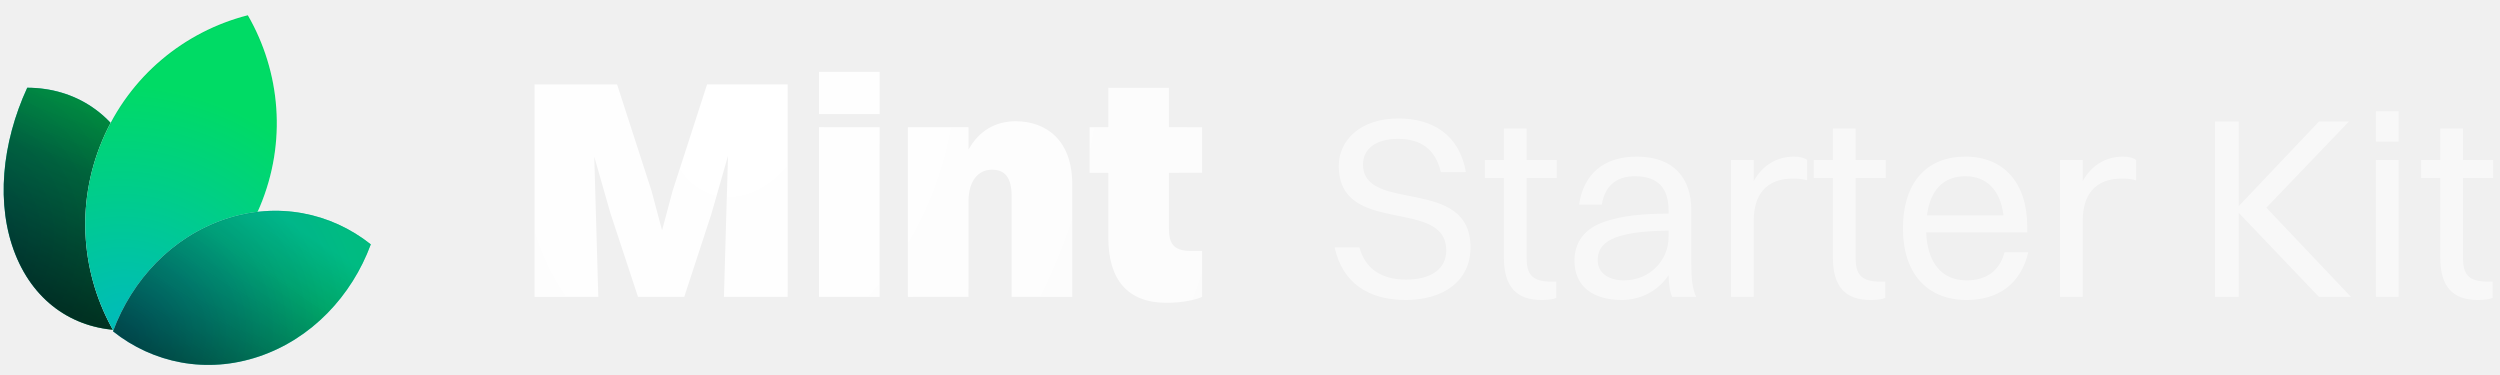
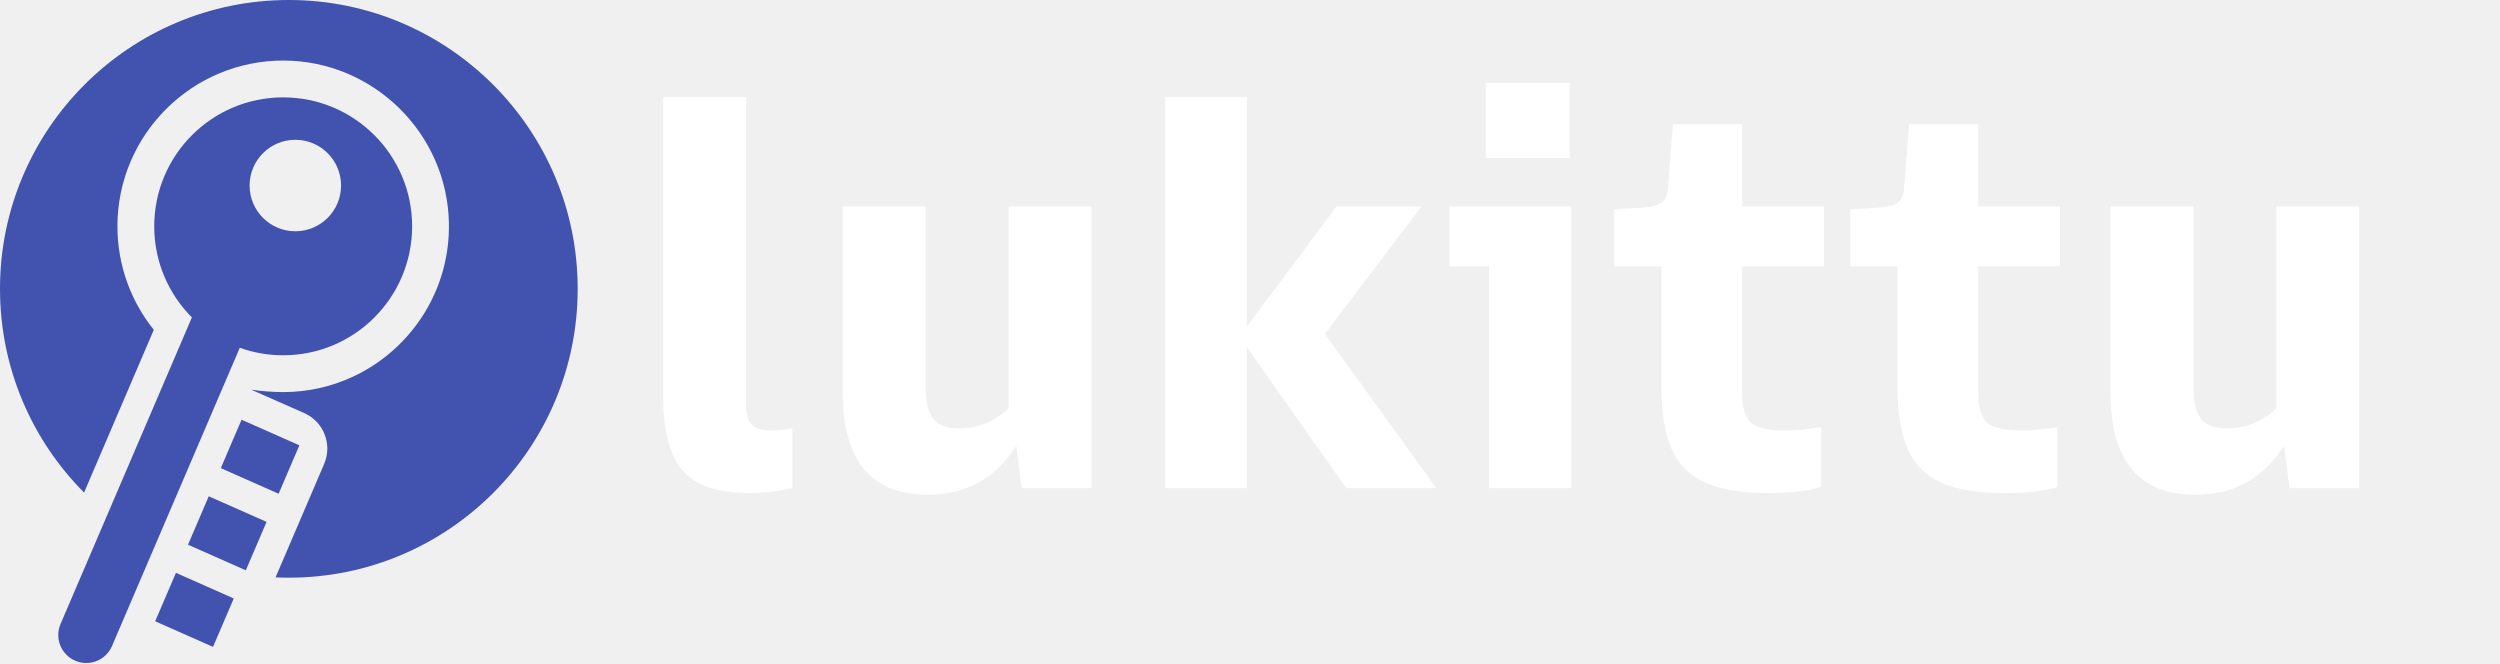
- <svg xmlns="http://www.w3.org/2000/svg" width="160" height="24" viewBox="0 0 160 24" fill="none">
-   <path d="M7.953 21.139C4.896 21.13 2.255 19.458 0.987 16.29C-0.28 13.121 0.109 9.163 1.744 5.615C4.801 5.624 7.442 7.296 8.71 10.465C9.977 13.633 9.588 17.591 7.953 21.139Z" fill="white" />
-   <path d="M7.953 21.139C4.896 21.13 2.255 19.458 0.987 16.29C-0.28 13.121 0.109 9.163 1.744 5.615C4.801 5.624 7.442 7.296 8.71 10.465C9.977 13.633 9.588 17.591 7.953 21.139Z" fill="url(#paint0_radial_115_109)" />
-   <path d="M7.953 21.139C4.896 21.13 2.255 19.458 0.987 16.29C-0.28 13.121 0.109 9.163 1.744 5.615C4.801 5.624 7.442 7.296 8.71 10.465C9.977 13.633 9.588 17.591 7.953 21.139Z" fill="black" fill-opacity="0.5" style="mix-blend-mode:hard-light" />
-   <path d="M7.953 21.139C4.896 21.13 2.255 19.458 0.987 16.29C-0.28 13.121 0.109 9.163 1.744 5.615C4.801 5.624 7.442 7.296 8.71 10.465C9.977 13.633 9.588 17.591 7.953 21.139Z" fill="url(#paint1_linear_115_109)" fill-opacity="0.5" style="mix-blend-mode:hard-light" />
-   <path d="M7.935 21.111C4.897 21.096 2.274 19.431 1.013 16.279C-0.248 13.124 0.136 9.182 1.762 5.643C4.8 5.659 7.423 7.324 8.684 10.476C9.945 13.63 9.561 17.572 7.935 21.111Z" stroke="url(#paint2_linear_115_109)" stroke-opacity="0.05" stroke-width="0.056" />
-   <path d="M7.31 21.257C11.354 20.221 14.884 17.375 16.628 13.236C18.373 9.097 17.945 4.587 15.86 0.976C11.816 2.012 8.287 4.858 6.542 8.998C4.797 13.137 5.225 17.646 7.31 21.257Z" fill="white" />
-   <path d="M7.31 21.257C11.354 20.221 14.884 17.375 16.628 13.236C18.373 9.097 17.945 4.587 15.86 0.976C11.816 2.012 8.287 4.858 6.542 8.998C4.797 13.137 5.225 17.646 7.31 21.257Z" fill="url(#paint3_radial_115_109)" />
-   <path d="M16.602 13.225C14.864 17.349 11.351 20.187 7.324 21.225C5.253 17.624 4.829 13.132 6.568 9.009C8.306 4.885 11.819 2.047 15.846 1.009C17.918 4.61 18.341 9.101 16.602 13.225Z" stroke="url(#paint4_linear_115_109)" stroke-opacity="0.05" stroke-width="0.056" />
-   <path d="M7.234 21.207C9.789 23.237 13.21 23.951 16.577 22.814C19.944 21.677 22.506 18.945 23.73 15.638C21.175 13.608 17.754 12.894 14.387 14.031C11.02 15.168 8.458 17.901 7.234 21.207Z" fill="white" />
-   <path d="M7.234 21.207C9.789 23.237 13.21 23.951 16.577 22.814C19.944 21.677 22.506 18.945 23.73 15.638C21.175 13.608 17.754 12.894 14.387 14.031C11.02 15.168 8.458 17.901 7.234 21.207Z" fill="url(#paint5_radial_115_109)" />
-   <path d="M7.234 21.207C9.789 23.237 13.21 23.951 16.577 22.814C19.944 21.677 22.506 18.945 23.73 15.638C21.175 13.608 17.754 12.894 14.387 14.031C11.02 15.168 8.458 17.901 7.234 21.207Z" fill="black" fill-opacity="0.2" style="mix-blend-mode:hard-light" />
-   <path d="M7.234 21.207C9.789 23.237 13.21 23.951 16.577 22.814C19.944 21.677 22.506 18.945 23.73 15.638C21.175 13.608 17.754 12.894 14.387 14.031C11.02 15.168 8.458 17.901 7.234 21.207Z" fill="url(#paint6_linear_115_109)" fill-opacity="0.5" style="mix-blend-mode:hard-light" />
-   <path d="M16.568 22.787C13.218 23.918 9.814 23.212 7.267 21.198C8.492 17.907 11.044 15.189 14.396 14.058C17.747 12.927 21.15 13.633 23.697 15.648C22.472 18.938 19.92 21.656 16.568 22.787Z" stroke="url(#paint7_linear_115_109)" stroke-opacity="0.05" stroke-width="0.056" />
-   <path d="M34.212 19V5.4H39.492L41.692 12.2L42.372 14.74L43.052 12.2L45.252 5.4H50.412V19H46.332L46.592 9.98L45.532 13.68L43.792 19H40.832L39.052 13.6L38.032 10.02L38.292 19H34.212ZM52.416 7.3V4.6H56.295V7.3H52.416ZM52.416 19V8.14H56.295V19H52.416ZM58.104 19V8.14H61.984V9.58C62.664 8.34 63.744 7.76 65.004 7.76C66.964 7.76 68.624 8.98 68.624 11.78V19H64.744V12.56C64.744 11.34 64.304 10.86 63.484 10.86C62.604 10.86 61.984 11.58 61.984 12.88V19H58.104ZM70.933 15.22V11.06H69.733V8.14H70.933V5.62H74.813V8.14H76.933V11.06H74.813V14.6C74.813 15.5 75.033 16.06 76.213 16.06H76.933V19C76.493 19.2 75.673 19.38 74.653 19.38C72.153 19.38 70.933 17.88 70.933 15.22Z" fill="url(#paint8_radial_115_109)" />
-   <path d="M87.232 10.519C87.232 13.687 94.112 11.229 94.112 15.832C94.112 17.994 92.364 19.198 89.971 19.198C87.562 19.198 85.912 18.093 85.417 15.832H87.001C87.364 17.169 88.371 17.895 89.987 17.895C91.671 17.895 92.561 17.152 92.561 16.03C92.561 12.598 85.681 15.155 85.681 10.618C85.681 9.001 87.034 7.582 89.509 7.582C91.671 7.582 93.403 8.621 93.816 11.014H92.215C91.868 9.529 90.912 8.886 89.476 8.886C88.057 8.886 87.232 9.529 87.232 10.519ZM96.25 16.476V11.393H95.029V10.239H96.25V8.226H97.702V10.239H99.632V11.393H97.702V16.476C97.702 17.532 98.015 18.026 99.302 18.026H99.599V19.066C99.434 19.148 99.071 19.198 98.659 19.198C97.025 19.198 96.25 18.323 96.25 16.476ZM102.516 13.093H101.064C101.345 11.162 102.615 10.024 104.76 10.024C107.103 10.024 108.242 11.393 108.242 13.44V16.888C108.242 17.895 108.324 18.521 108.555 19H107.021C106.856 18.654 106.806 18.142 106.79 17.614C106.047 18.72 104.859 19.198 103.803 19.198C101.988 19.198 100.767 18.357 100.767 16.69C100.767 15.486 101.427 14.611 102.714 14.182C103.902 13.786 105.107 13.687 106.79 13.671V13.473C106.79 12.053 106.13 11.278 104.628 11.278C103.374 11.278 102.698 11.971 102.516 13.093ZM102.252 16.657C102.252 17.465 102.929 17.944 103.952 17.944C105.569 17.944 106.79 16.674 106.79 15.172V14.759C103.061 14.793 102.252 15.585 102.252 16.657ZM110.787 19V10.239H112.239V11.591C112.833 10.519 113.774 10.024 114.83 10.024C115.176 10.024 115.49 10.107 115.655 10.239V11.542C115.407 11.46 115.094 11.427 114.747 11.427C112.998 11.427 112.239 12.515 112.239 14.1V19H110.787ZM117.305 16.476V11.393H116.084V10.239H117.305V8.226H118.757V10.239H120.688V11.393H118.757V16.476C118.757 17.532 119.071 18.026 120.358 18.026H120.655V19.066C120.49 19.148 120.127 19.198 119.714 19.198C118.081 19.198 117.305 18.323 117.305 16.476ZM129.809 16.145C129.33 18.192 127.862 19.198 125.865 19.198C123.324 19.198 121.79 17.482 121.79 14.627C121.79 11.658 123.324 10.024 125.783 10.024C128.258 10.024 129.743 11.723 129.743 14.512V14.875H123.275C123.357 16.838 124.281 17.944 125.865 17.944C127.103 17.944 127.977 17.35 128.291 16.145H129.809ZM125.783 11.278C124.38 11.278 123.539 12.152 123.324 13.786H128.225C128.027 12.169 127.152 11.278 125.783 11.278ZM131.843 19V10.239H133.295V11.591C133.889 10.519 134.829 10.024 135.885 10.024C136.232 10.024 136.545 10.107 136.71 10.239V11.542C136.463 11.46 136.149 11.427 135.803 11.427C134.054 11.427 133.295 12.515 133.295 14.1V19H131.843ZM141.763 19V7.78H143.281V13.192L148.413 7.78H150.327L145.047 13.291L150.459 19H148.413L143.281 13.621V19H141.763ZM152.06 9.067V7.12H153.512V9.067H152.06ZM152.06 19V10.239H153.512V19H152.06ZM156.178 16.476V11.393H154.957V10.239H156.178V8.226H157.63V10.239H159.56V11.393H157.63V16.476C157.63 17.532 157.943 18.026 159.23 18.026H159.527V19.066C159.362 19.148 158.999 19.198 158.587 19.198C156.953 19.198 156.178 18.323 156.178 16.476Z" fill="white" fill-opacity="0.55" />
+ <svg xmlns="http://www.w3.org/2000/svg" id="Layer_1" viewBox="0 0 3396.88 900.87">
  <defs>
-     <radialGradient id="paint0_radial_115_109" cx="0" cy="0" r="1" gradientUnits="userSpaceOnUse" gradientTransform="translate(-3.00503 15.023) rotate(-10.029) scale(17.9572 17.784)">
-       <stop stop-color="#00B0BB" />
-       <stop offset="1" stop-color="#00DB65" />
-     </radialGradient>
-     <linearGradient id="paint1_linear_115_109" x1="7.39" y1="4.813" x2="1.63" y2="18.689" gradientUnits="userSpaceOnUse">
-       <stop stop-color="#18E299" />
-       <stop offset="1" />
-     </linearGradient>
-     <linearGradient id="paint2_linear_115_109" x1="7.948" y1="8.016" x2="1.761" y2="18.746" gradientUnits="userSpaceOnUse">
-       <stop />
-       <stop offset="1" stop-opacity="0" />
-     </linearGradient>
-     <radialGradient id="paint3_radial_115_109" cx="0" cy="0" r="1" gradientUnits="userSpaceOnUse" gradientTransform="translate(8.11404 20.8822) rotate(-75.7542) scale(21.6246 23.7772)">
-       <stop stop-color="#00BBBB" />
-       <stop offset="0.713" stop-color="#00DB65" />
-     </radialGradient>
-     <linearGradient id="paint4_linear_115_109" x1="7.602" y1="5.871" x2="15.556" y2="16.372" gradientUnits="userSpaceOnUse">
-       <stop />
-       <stop offset="1" stop-opacity="0" />
-     </linearGradient>
-     <radialGradient id="paint5_radial_115_109" cx="0" cy="0" r="1" gradientUnits="userSpaceOnUse" gradientTransform="translate(7.84537 21.5181) rotate(-20.3525) scale(18.5603 17.32)">
-       <stop stop-color="#00B0BB" />
-       <stop offset="1" stop-color="#00DB65" />
-     </radialGradient>
-     <linearGradient id="paint6_linear_115_109" x1="16.808" y1="13.007" x2="10.041" y2="22.994" gradientUnits="userSpaceOnUse">
-       <stop stop-color="#00B1BC" />
-       <stop offset="1" />
-     </linearGradient>
-     <linearGradient id="paint7_linear_115_109" x1="16.808" y1="13.007" x2="14.169" y2="23.841" gradientUnits="userSpaceOnUse">
-       <stop />
-       <stop offset="1" stop-opacity="0" />
-     </linearGradient>
-     <radialGradient id="paint8_radial_115_109" cx="0" cy="0" r="1" gradientUnits="userSpaceOnUse" gradientTransform="translate(47.2781 7) rotate(19.0047) scale(67.5582 85.7506)">
-       <stop stop-color="white" />
-       <stop offset="1" stop-color="white" stop-opacity="0.5" />
-     </radialGradient>
+     <style>.cls-1{fill:#4153af;}.cls-2{fill:#fff;}</style>
  </defs>
+   <g>
+     <path class="cls-1" d="m384.77,482.73c96.77,0,175.21-78.45,175.21-175.21s-78.45-175.21-175.21-175.21-175.21,78.45-175.21,175.21c0,48.31,19.56,92.06,51.18,123.75l-178.48,416.58c-8.27,19.31.67,41.67,19.98,49.94h0c19.31,8.27,41.67-.67,49.94-19.98l173.63-405.25c18.43,6.58,38.27,10.18,58.96,10.18Zm16.51-292.78c34.32,0,62.14,27.82,62.14,62.14s-27.82,62.14-62.14,62.14-62.14-27.82-62.14-62.14,27.82-62.14,62.14-62.14Z" />
+     <path class="cls-1" d="m392.46,0C175.71,0,0,175.71,0,392.47c0,108.02,43.64,205.85,114.24,276.81l94.73-221.12c-30.91-38.56-49.43-87.48-49.43-140.65,0-124.37,101.33-225.53,225.78-225.23,122.2.3,222.56,99.12,224.65,221.3,1.48,86.01-45.53,161.4-115.43,200.57-4.91,2.75-9.91,5.32-15.04,7.7-28.81,13.41-60.9,20.91-94.72,20.91-12.62,0-30.66-1.25-43.51-3.29l71.61,31.54c26.73,11.58,39.05,42.6,27.58,69.37l-66.04,154.14c5.98.27,11.99.41,18.04.41,216.76,0,392.47-175.71,392.47-392.46S609.04,0,392.46,0Z" />
+     <polygon class="cls-1" points="210.87 844.16 289.43 878.96 317.62 813.16 239.05 778.37 210.87 844.16" />
+     <polygon class="cls-1" points="255.45 740.13 334 774.92 362.2 709.11 283.63 674.34 255.45 740.13" />
+     <polygon class="cls-1" points="301.72 632.14 301.61 632.38 300.07 636.11 378.58 670.88 406.77 605.08 328.21 570.3 301.76 632.03 301.72 632.14" />
+   </g>
+   <g>
+     <path class="cls-2" d="m1018.26,670c-42.28,0-72.37-10.07-90.27-30.22s-26.86-53.59-26.86-100.34V132.09h112.65v417.04c0,13.43,2.61,22.75,7.83,27.98,5.22,5.22,14.05,7.83,26.49,7.83,8.95,0,18.39-.99,28.35-2.98v81.32c-19.4,4.48-38.79,6.71-58.19,6.71Z" />
+     <path class="cls-2" d="m1260.72,672.24c-77.1,0-115.64-46.26-115.64-138.77v-252.91h112.66v244.71c0,20.4,3.36,34.95,10.07,43.64,6.71,8.71,18.52,13.06,35.44,13.06,25.37,0,47.75-8.95,67.15-26.86v-274.55h112.65v382.73h-94.75l-7.46-57.45c-28.35,44.27-68.39,66.4-120.12,66.4Z" />
+     <path class="cls-2" d="m1583.02,663.28V132.09h111.16v311.85l121.61-163.39h115.64l-131.31,173.08,151.45,209.64h-122.35l-135.04-191.74v191.74h-111.16Z" />
+     <path class="cls-2" d="m2023.18,663.28v-301.41h-53.72v-81.32h165.62v382.73h-111.91Zm-4.48-448.38v-102.21h114.15v102.21h-114.15Z" />
+     <path class="cls-2" d="m2402.92,670c-35.81,0-64.42-4.73-85.8-14.18-21.39-9.44-36.68-24.74-45.88-45.88-9.21-21.13-13.8-49.61-13.8-85.42v-162.64h-64.16v-77.59l40.29-2.24c11.44-.99,19.64-3.36,24.62-7.09,4.97-3.73,7.71-10.32,8.21-19.77l6.71-86.54h94v111.91h111.16v81.32h-111.16v171.59c0,19.9,3.98,33.46,11.94,40.66,7.95,7.22,23.37,10.82,46.25,10.82,6.96,0,14.29-.37,22.01-1.12,7.71-.75,16.79-1.87,27.23-3.36v81.32c-10.45,2.98-21.39,5.09-32.83,6.34-11.45,1.24-24.38,1.87-38.79,1.87Z" />
+     <path class="cls-2" d="m2723.72,670c-35.81,0-64.42-4.73-85.8-14.18-21.39-9.44-36.68-24.74-45.88-45.88-9.21-21.13-13.8-49.61-13.8-85.42v-162.64h-64.16v-77.59l40.29-2.24c11.44-.99,19.64-3.36,24.62-7.09,4.97-3.73,7.71-10.32,8.21-19.77l6.71-86.54h94v111.91h111.16v81.32h-111.16v171.59c0,19.9,3.98,33.46,11.94,40.66,7.95,7.22,23.37,10.82,46.25,10.82,6.96,0,14.29-.37,22.01-1.12,7.71-.75,16.79-1.87,27.23-3.36v81.32c-10.45,2.98-21.39,5.09-32.83,6.34-11.45,1.24-24.38,1.87-38.79,1.87Z" />
+     <path class="cls-2" d="m2983.35,672.24c-77.1,0-115.64-46.26-115.64-138.77v-252.91h112.66v244.71c0,20.4,3.36,34.95,10.07,43.64,6.71,8.71,18.52,13.06,35.44,13.06,25.37,0,47.75-8.95,67.15-26.86v-274.55h112.65v382.73h-94.75l-7.46-57.45c-28.35,44.27-68.39,66.4-120.12,66.4Z" />
+   </g>
</svg>
